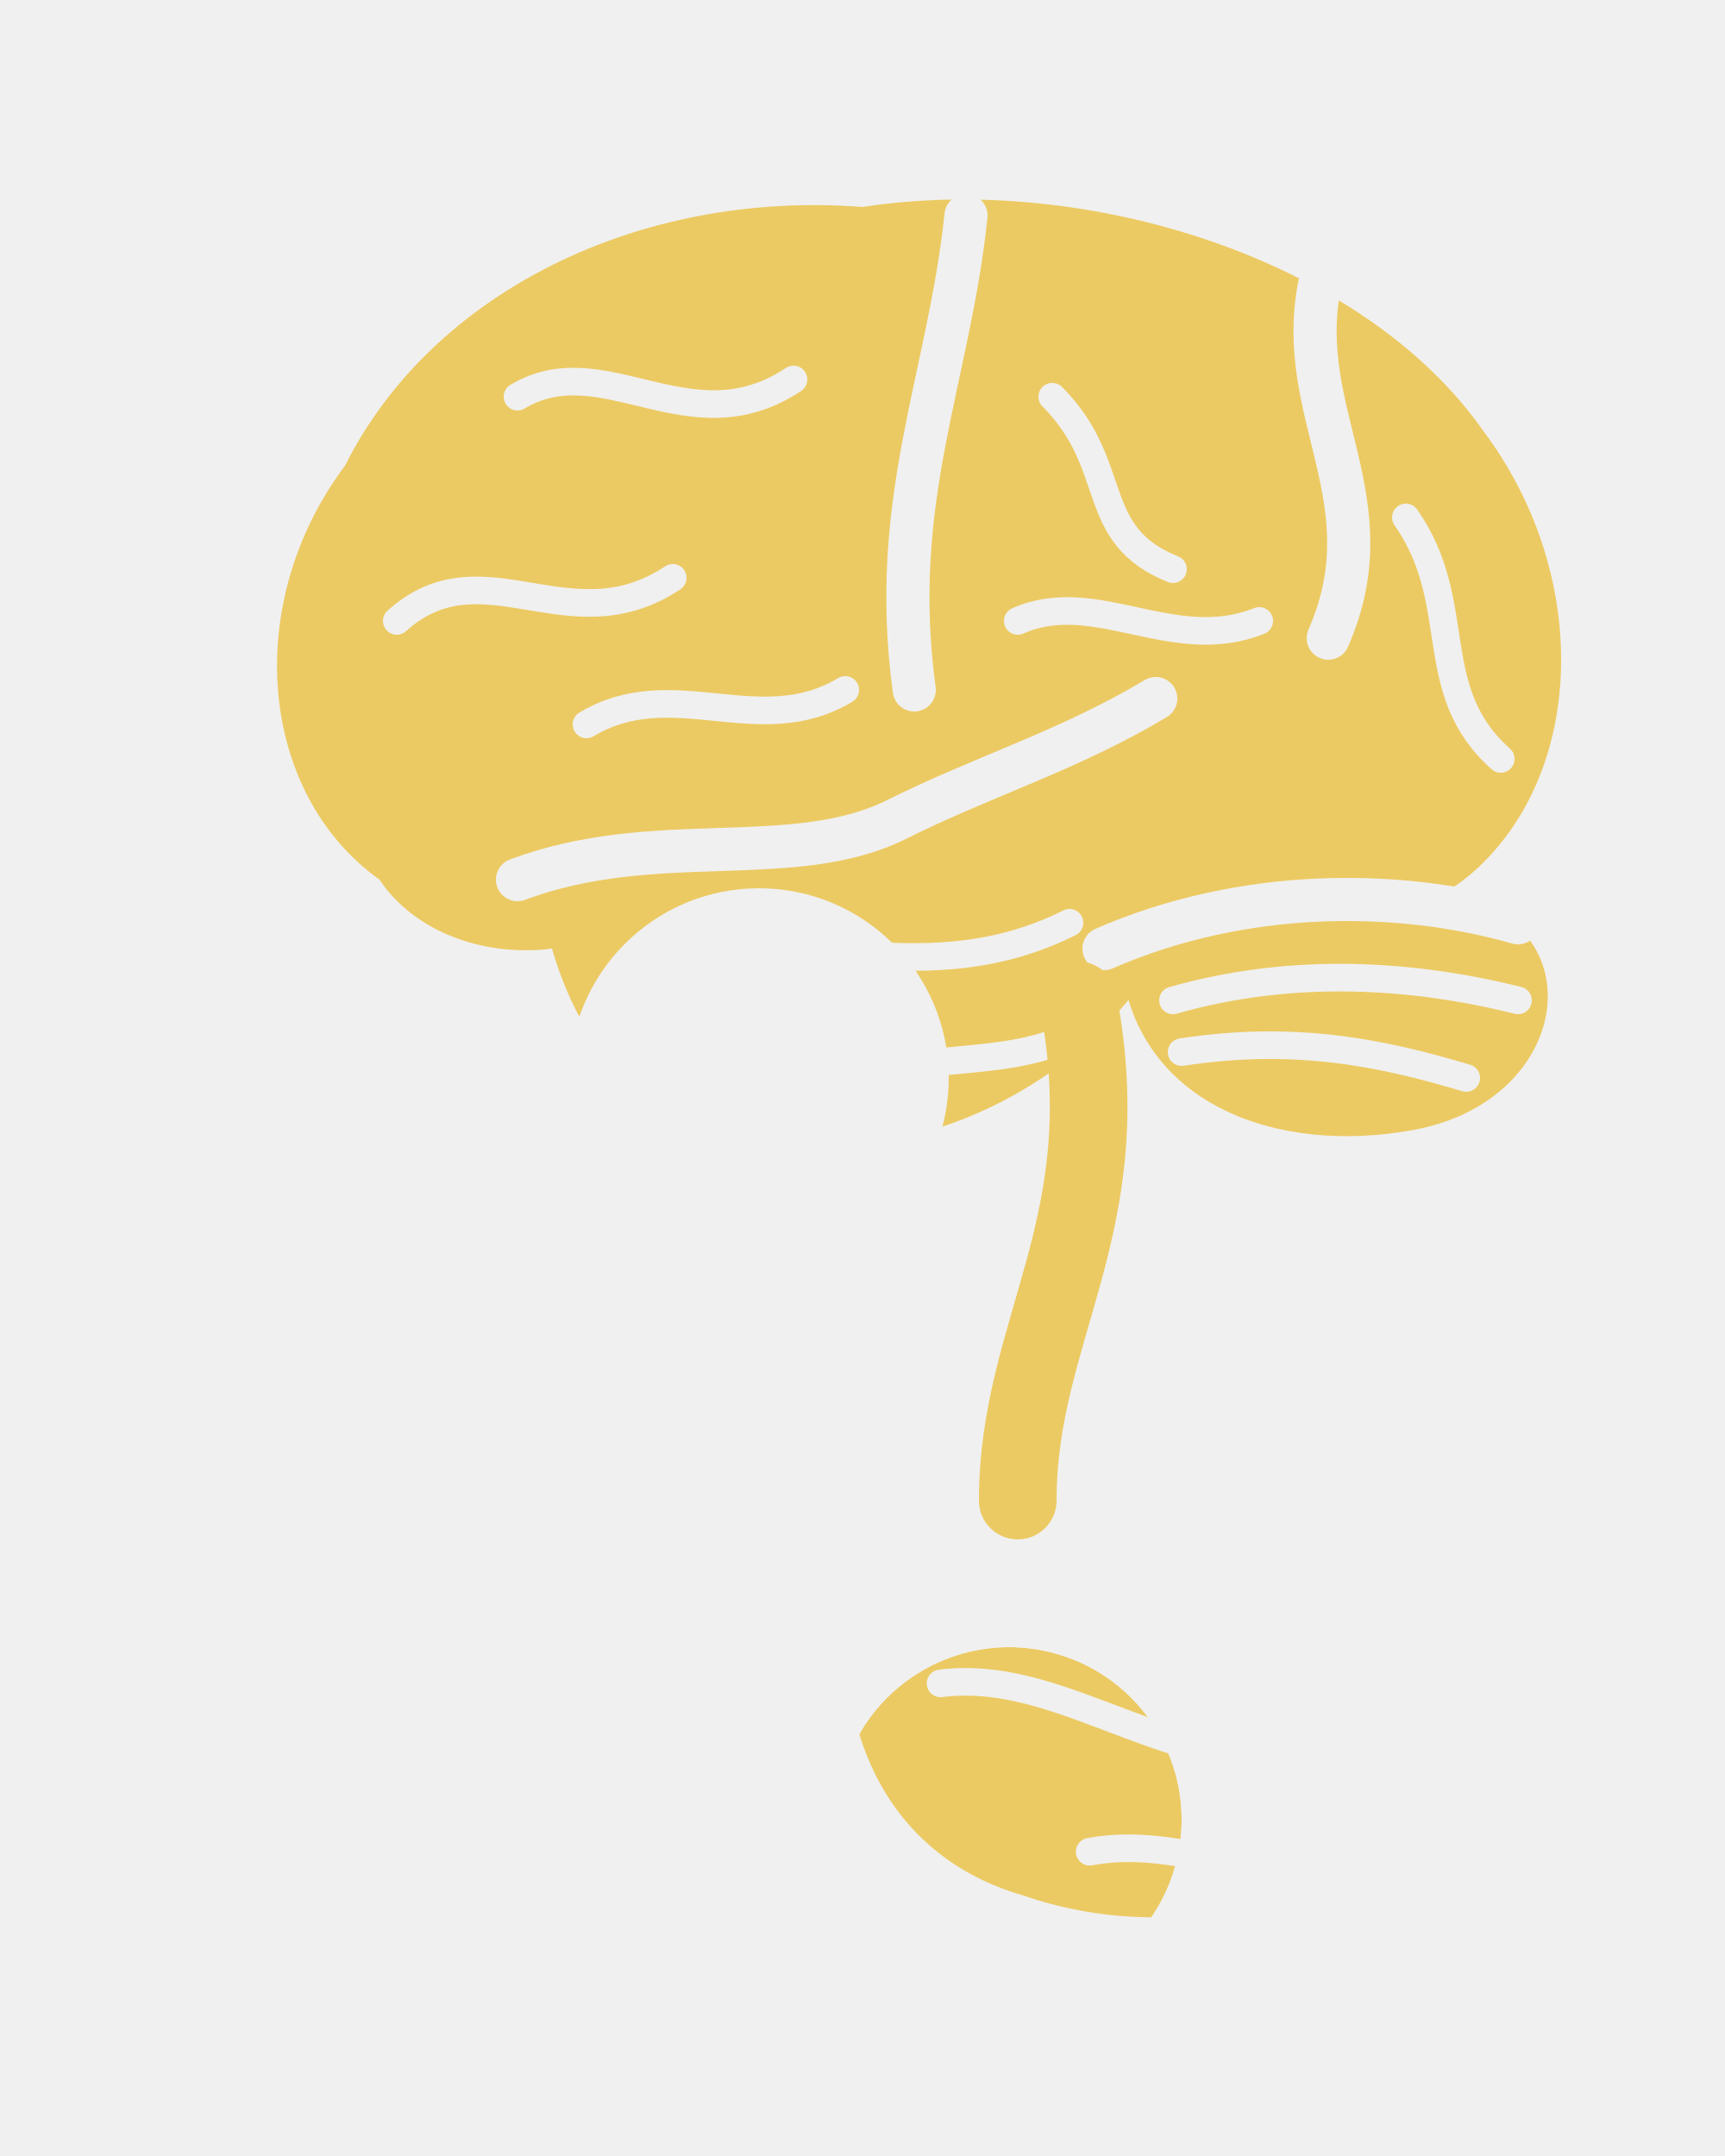
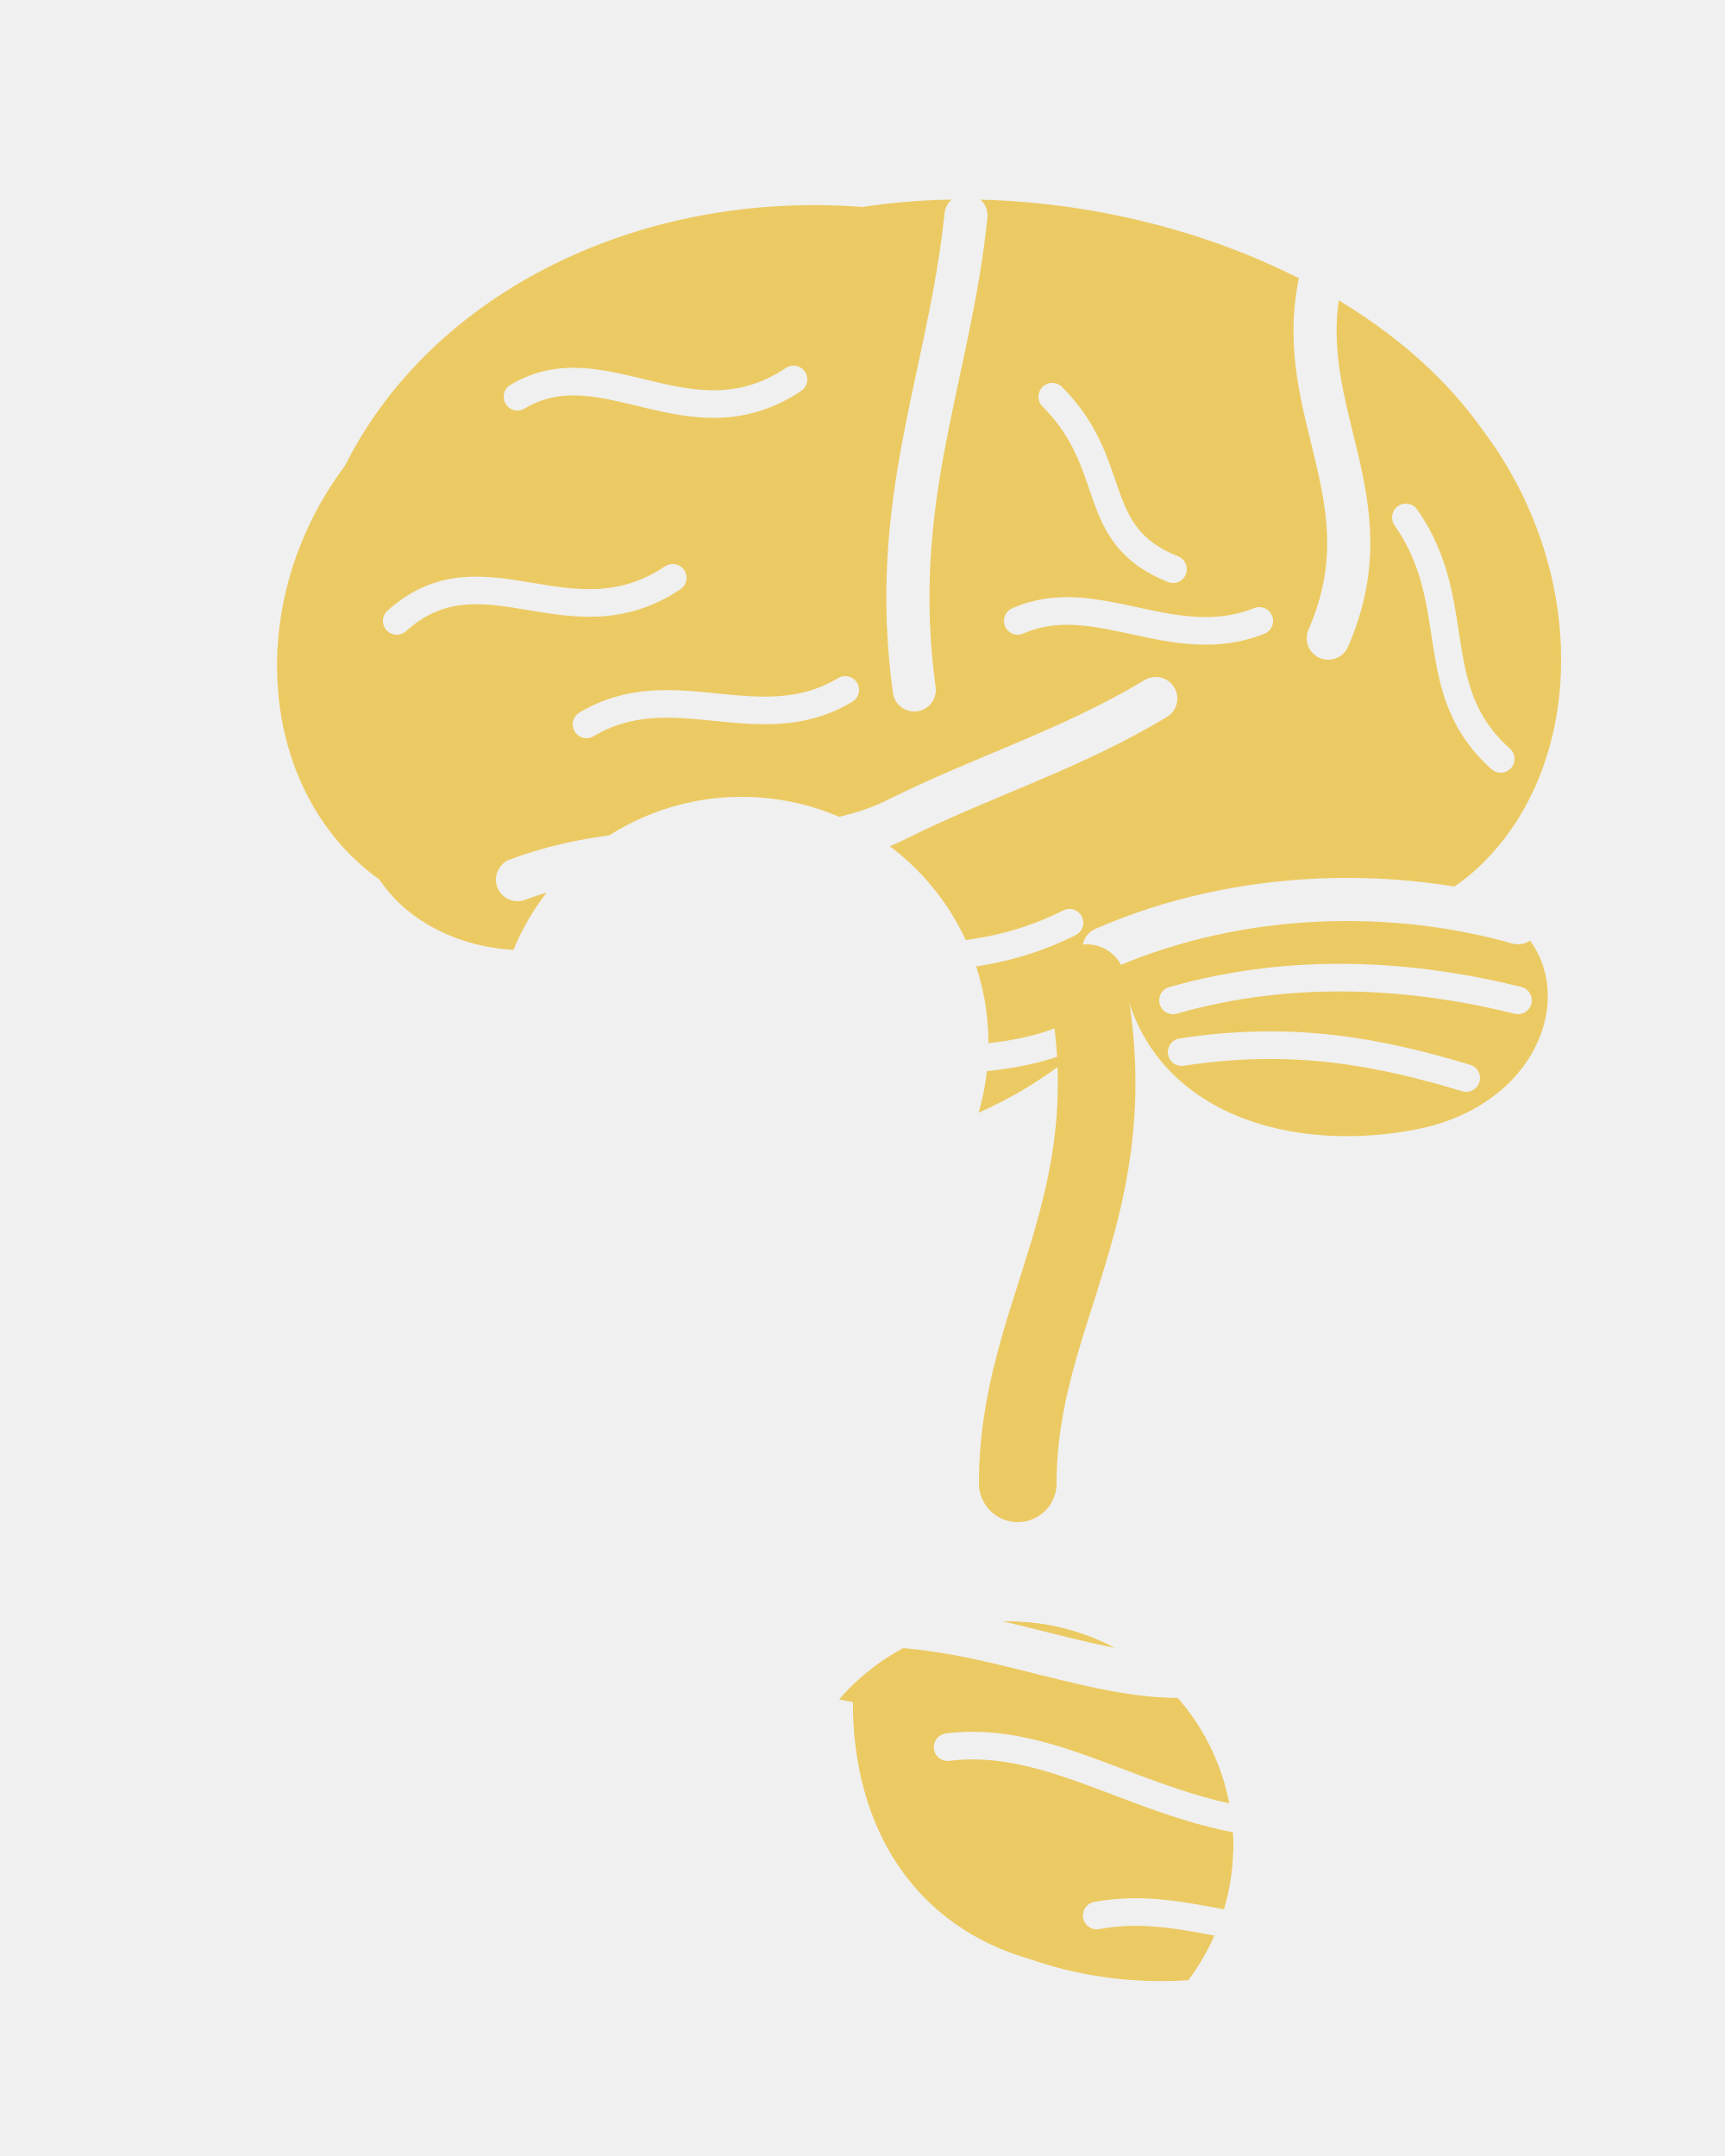
<svg xmlns="http://www.w3.org/2000/svg" viewBox="0 0 200 250">
  <defs>
    <g id="brain">
      <path d="M44 102 C30 92 28 70 40 54 C50 34 74 22 100 24 C126 20 158 30 172 50 C184 66 184 88 172 100 C162 110 146 108 136 108 C128 124 110 134 92 133 C78 133 68 124 64 110 C56 111 48 108 44 102 Z" />
      <path d="M130 112 C136 104 160 102 174 106 C184 112 180 128 164 131 C148 134 132 128 130 112 Z" />
    </g>
    <mask id="cut" maskUnits="userSpaceOnUse" x="0" y="0" width="200" height="250">
      <rect width="200" height="250" fill="#fff" />
      <g fill="none" stroke="#000" stroke-linecap="round">
        <g stroke-width="5">
          <path d="M60 102 C76 96 92 101 104 95 C114 90 124 87 134 81" />
          <path d="M112 25 C110 44 103 58 106 80" />
          <path d="M153 33 C150 48 161 58 154 74" />
          <path d="M128 110 C144 103 162 103 176 107" />
        </g>
        <g stroke-width="3.2">
          <path d="M46 72 C56 63 66 75 78 67" />
          <path d="M60 46 C70 40 80 52 92 44" />
          <path d="M68 84 C78 78 88 86 98 80" />
          <path d="M122 46 C130 54 126 62 136 66" />
          <path d="M118 72 C127 68 136 76 146 72" />
          <path d="M163 60 C170 70 165 80 174 88" />
          <path d="M76 112 C90 106 106 116 124 107" />
          <path d="M98 126 C108 121 118 125 128 118" />
          <path d="M136 116 C150 112 164 113 176 116" />
          <path d="M137 122 C150 120 160 122 170 125" />
        </g>
      </g>
    </mask>
    <mask id="noHole" maskUnits="userSpaceOnUse" x="0" y="0" width="200" height="250">
      <rect width="200" height="250" fill="#fff" />
-       <circle cx="88" cy="125" r="22.0" fill="#000" />
+       <circle cx="86" cy="121" r="28.6" fill="#000" />
    </mask>
    <clipPath id="inHole">
-       <circle cx="88" cy="125" r="20" />
+       <circle cx="86" cy="121" r="26" />
    </clipPath>
  </defs>
  <g fill="#ecca63">
    <g mask="url(#noHole)">
      <use href="#brain" mask="url(#cut)" />
    </g>
-     <path d="M125 116 C130 142 118 154 118 174" fill="none" stroke="#ecca63" stroke-width="9" stroke-linecap="round" />
-     <g transform="translate(29 86) rotate(16 88 125)">
+     <path d="M126 114 C131 140 118 152 118 172" fill="none" stroke="#ecca63" stroke-width="9" stroke-linecap="round" />
+     <g transform="translate(31 93) rotate(16 86 121)">
      <g clip-path="url(#inHole)">
        <use href="#brain" mask="url(#cut)" />
      </g>
    </g>
  </g>
</svg>
